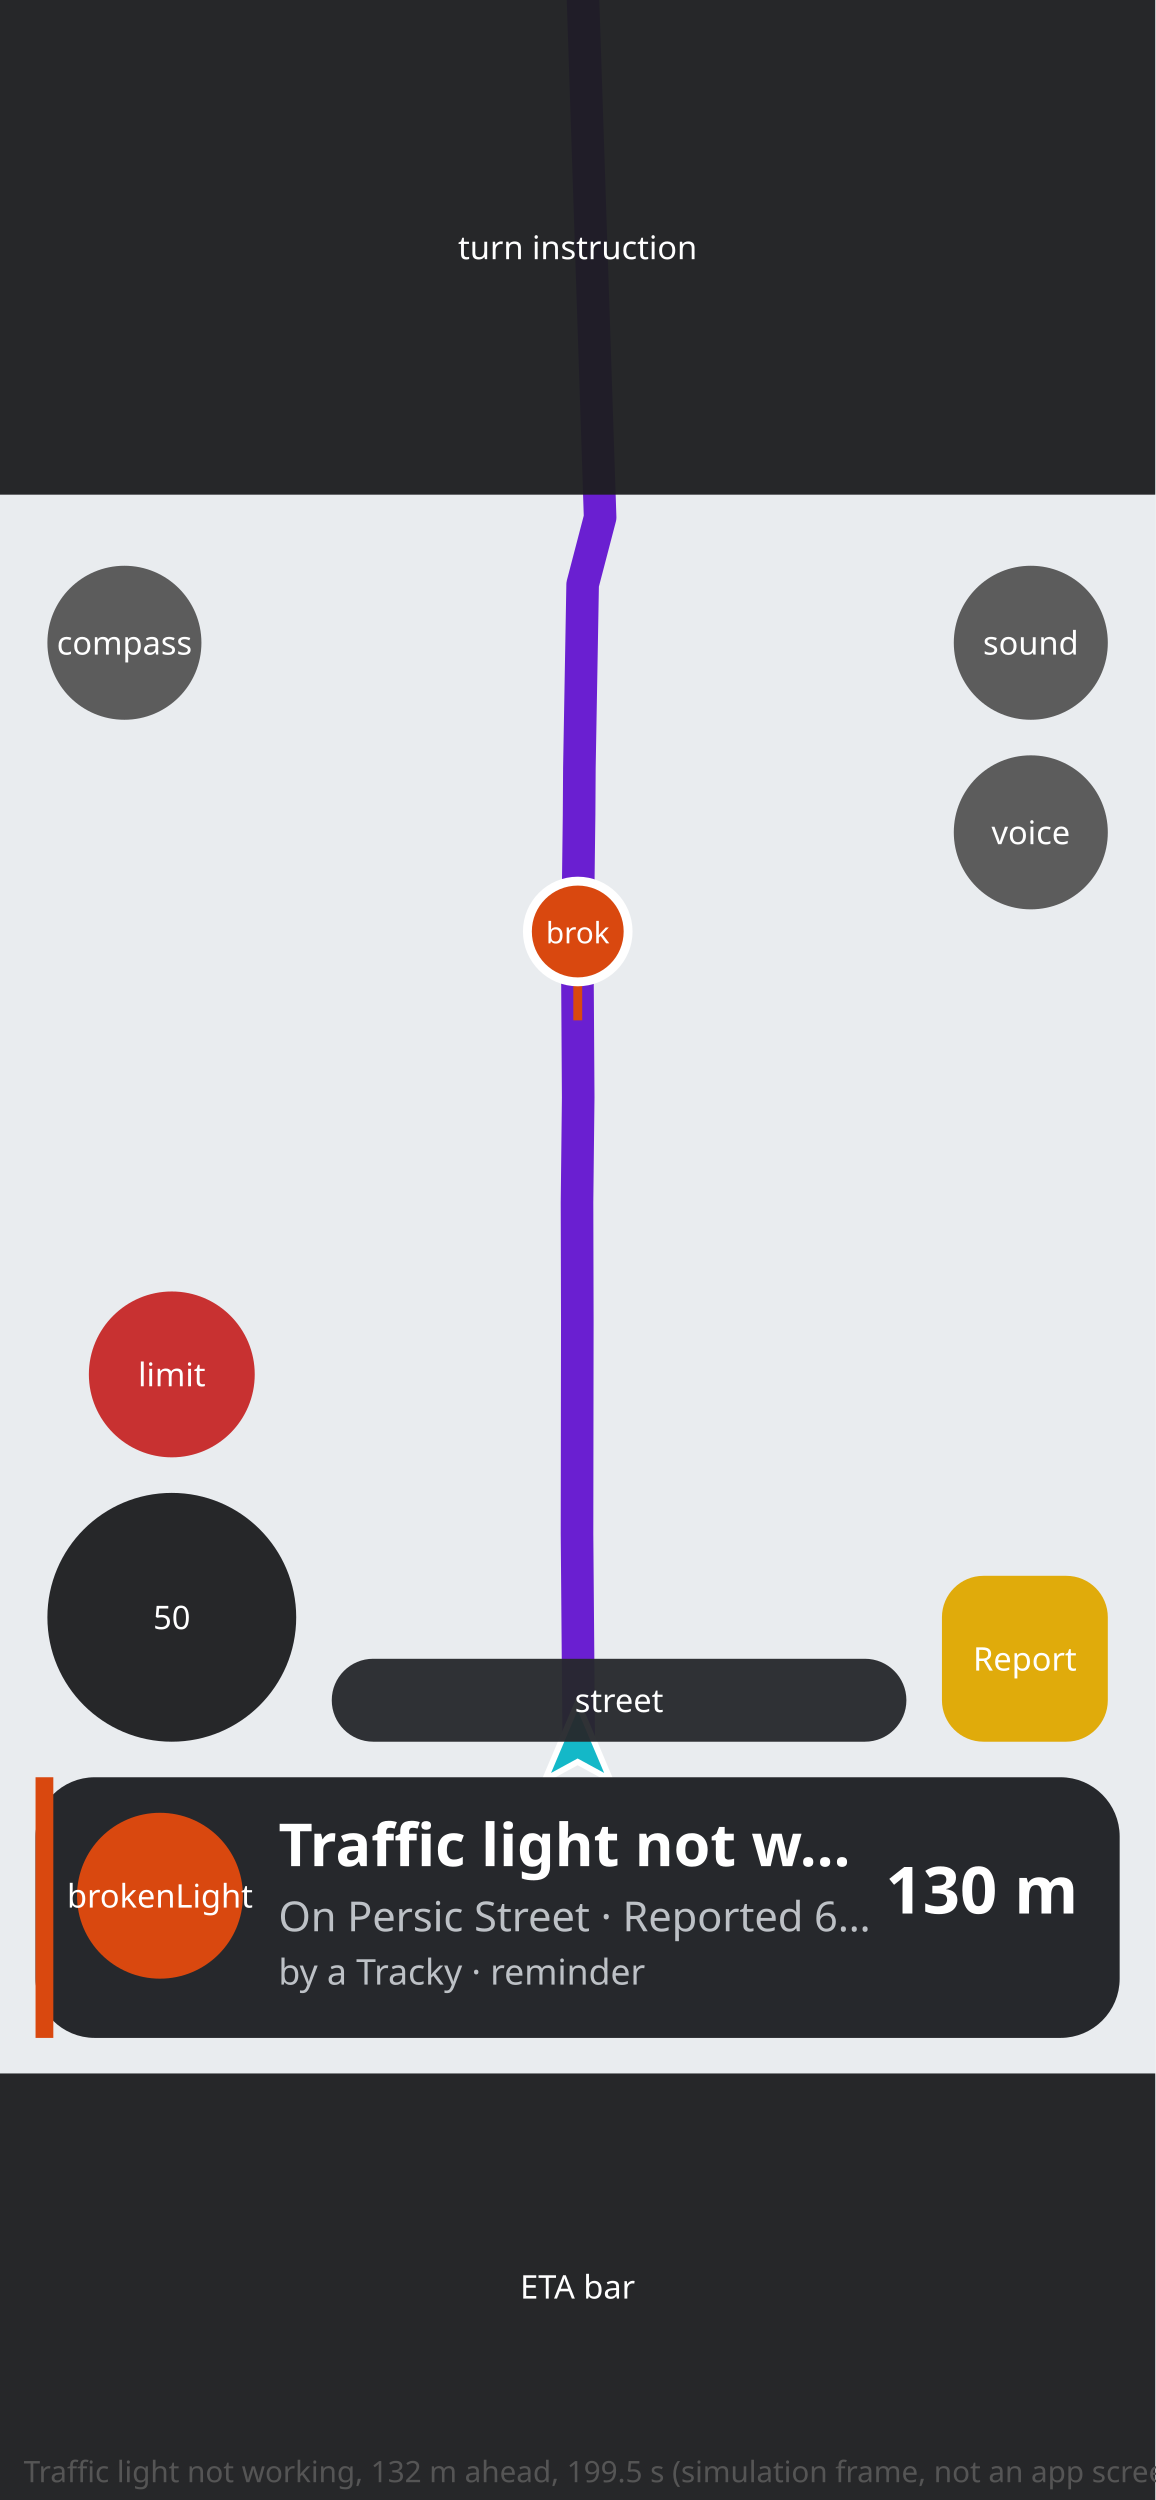
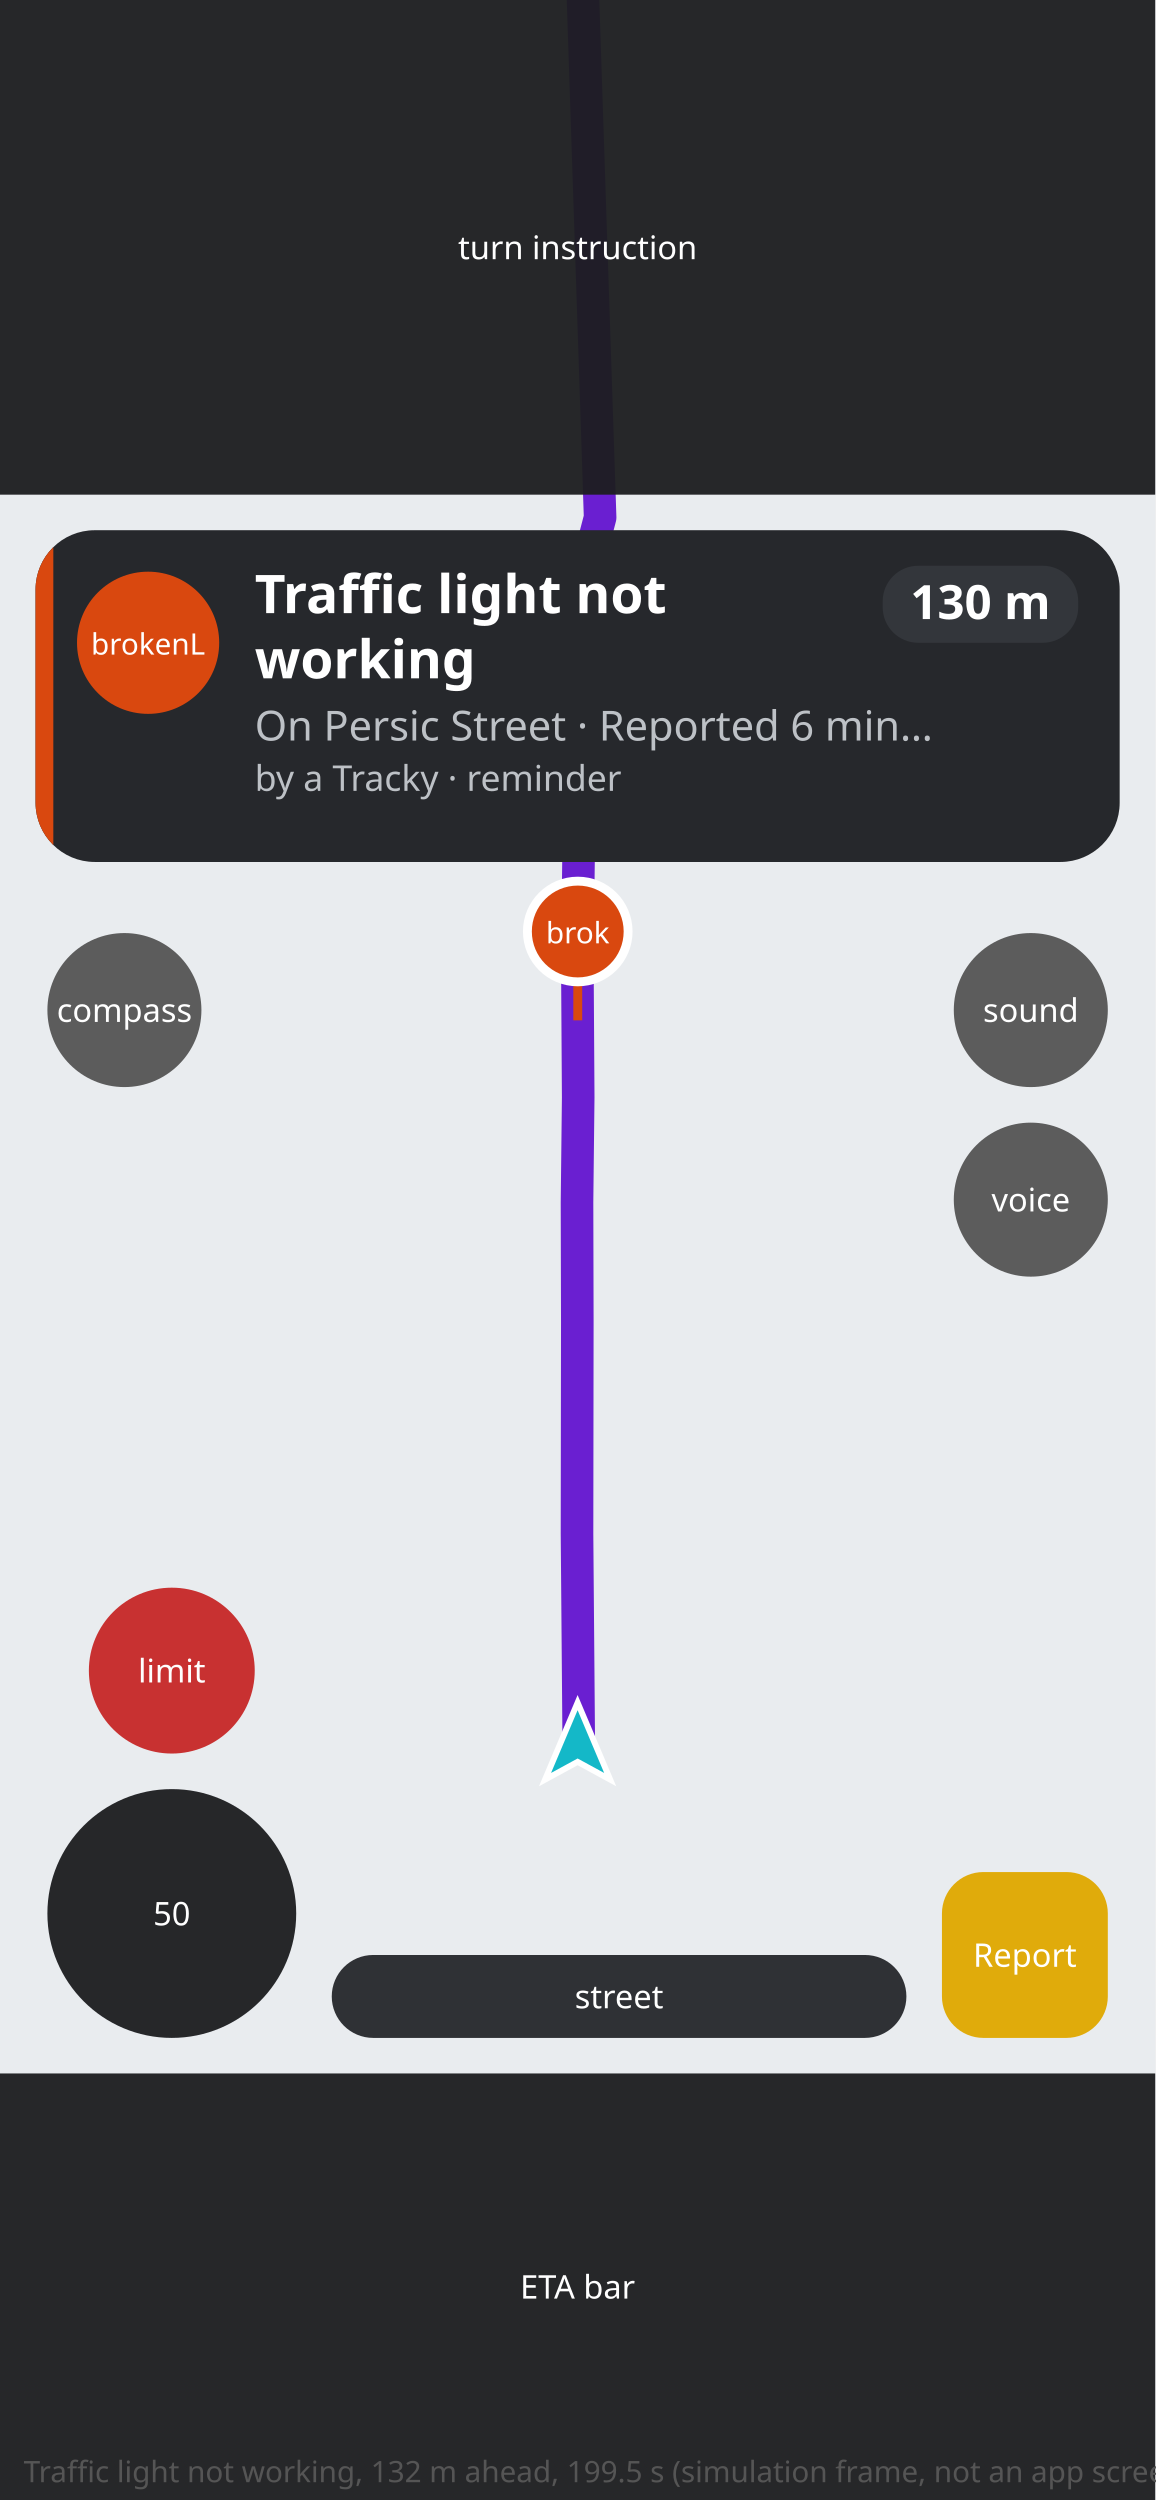
<svg xmlns="http://www.w3.org/2000/svg" width="390" height="844" viewBox="0 0 390 844">
  <rect width="100%" height="100%" fill="#E9ECEF" />
  <polyline points="195.4,589.9 194.8,517.9 194.9,446.4 194.8,405.9 195.2,370.5 194.9,323.3 195.5,275.1 195.6,259.3 196.7,197.3 202.6,174.7 196.4,-12.9 195.3,-61.0 191.8,-157.9 185.5,-248.4 185.1,-252.8 183.6,-271.9 168.8,-291.6 165.4,-333.5 163.8,-373.1 159.1,-505.8 156.3,-598.3 153.1,-681.5 152.8,-693.2 152.0,-720.1 150.5,-771.4 144.8,-916.3 144.3,-933.5 143.6,-953.6 143.3,-988.7 143.0,-1036.6 144.1,-1078.7 144.2,-1084.0 144.6,-1098.9 147.8,-1175.2 152.6,-1281.6 156.9,-1373.0 159.3,-1434.8 162.5,-1517.6 162.8,-1548.0 162.8,-1566.3 160.9,-1592.1 158.7,-1611.7 155.5,-1627.7 154.4,-1633.1 154.0,-1634.8 144.6,-1665.0 133.8,-1693.2 124.9,-1715.5 114.1,-1739.1 100.0,-1768.5 59.8,-1854.3 43.0,-1889.8 25.9,-1928.7 19.2,-1944.2 12.4,-1961.1 8.0,-1973.9 5.3,-1982.8 3.1,-1991.0 0.1,-2004.8 -3.2,-2024.9 -4.4,-2038.9 1.1,-2060.5 1.8,-2087.1 2.0,-2119.3 2.5,-2150.8 3.6,-2180.9 11.9,-2295.2 17.7,-2362.1 18.5,-2369.7 20.3,-2396.2 22.5,-2435.9 23.0,-2456.4 22.9,-2470.1 22.3,-2497.0 21.3,-2520.1 11.2,-2543.3 4.5,-2582.4 -6.0,-2641.9 -18.1,-2721.6 -20.6,-2757.1 -22.5,-2851.0 -36.1,-2998.2 -42.0,-3056.1 -23.6,-3051.3 501.2,-2907.0 515.8,-2903.1 532.0,-2898.5 550.6,-2893.3 558.4,-2889.4 568.3,-2882.2 574.2,-2877.6 560.5,-2870.3 549.3,-2861.8 533.6,-2846.1" fill="none" stroke="#6A1FD1" stroke-width="11" stroke-linejoin="round" />
  <line x1="195.05" y1="344.473" x2="195.05" y2="330.473" stroke="#D9480F" stroke-width="3" />
  <circle cx="195.05" cy="314.473" r="17" fill="#D9480F" stroke="#fff" stroke-width="3" />
  <text x="195.05" y="318.473" font-size="10" text-anchor="middle" fill="#FFFFFF" font-family="sans-serif">brok</text>
  <line x1="159.433" y1="-1437.059" x2="159.433" y2="-1451.059" stroke="#E5481F" stroke-width="3" />
  <circle cx="159.433" cy="-1467.059" r="17" fill="#E5481F" stroke="#fff" stroke-width="3" />
  <text x="159.433" y="-1463.059" font-size="10" text-anchor="middle" fill="#FFFFFF" font-family="sans-serif">cras</text>
  <polygon points="195,574.8 184,600.8 195,594.8 206,600.8" fill="#14B8C8" stroke="#fff" stroke-width="2" />
  <rect x="0" y="0" width="390" height="167" rx="0" fill="#1C1D20" opacity="0.95" />
  <text x="195" y="87.5" font-size="11" text-anchor="middle" fill="#fff" font-family="sans-serif">turn instruction</text>
  <rect x="0" y="700" width="390" height="144" rx="0" fill="#1C1D20" opacity="0.95" />
  <text x="195" y="776" font-size="11" text-anchor="middle" fill="#fff" font-family="sans-serif">ETA bar</text>
-   <rect x="16" y="191" width="52" height="52" rx="26" fill="#555" opacity="0.95" />
-   <text x="42" y="221" font-size="11" text-anchor="middle" fill="#fff" font-family="sans-serif">compass</text>
-   <rect x="322" y="191" width="52" height="52" rx="26" fill="#555" opacity="0.95" />
-   <text x="348" y="221" font-size="11" text-anchor="middle" fill="#fff" font-family="sans-serif">sound</text>
-   <rect x="322" y="255" width="52" height="52" rx="26" fill="#555" opacity="0.95" />
-   <text x="348" y="285" font-size="11" text-anchor="middle" fill="#fff" font-family="sans-serif">voice</text>
-   <rect x="30" y="436" width="56" height="56" rx="28" fill="#C62828" opacity="0.95" />
-   <text x="58" y="468" font-size="11" text-anchor="middle" fill="#fff" font-family="sans-serif">limit</text>
-   <rect x="16" y="504" width="84" height="84" rx="42" fill="#1C1D20" opacity="0.95" />
-   <text x="58" y="550" font-size="11" text-anchor="middle" fill="#fff" font-family="sans-serif">50</text>
-   <rect x="318" y="532" width="56" height="56" rx="14" fill="#E0A800" opacity="0.95" />
-   <text x="346" y="564" font-size="11" text-anchor="middle" fill="#fff" font-family="sans-serif">Report</text>
-   <rect x="112" y="560" width="194" height="28" rx="14" fill="#26282C" opacity="0.95" />
-   <text x="209" y="578" font-size="11" text-anchor="middle" fill="#fff" font-family="sans-serif">street</text>
+   <rect x="16" y="315" width="52" height="52" rx="26" fill="#555" opacity="0.95" />
+   <text x="42" y="345" font-size="11" text-anchor="middle" fill="#fff" font-family="sans-serif">compass</text>
+   <rect x="322" y="315" width="52" height="52" rx="26" fill="#555" opacity="0.95" />
+   <text x="348" y="345" font-size="11" text-anchor="middle" fill="#fff" font-family="sans-serif">sound</text>
+   <rect x="322" y="379" width="52" height="52" rx="26" fill="#555" opacity="0.95" />
+   <text x="348" y="409" font-size="11" text-anchor="middle" fill="#fff" font-family="sans-serif">voice</text>
+   <rect x="30" y="536" width="56" height="56" rx="28" fill="#C62828" opacity="0.95" />
+   <text x="58" y="568" font-size="11" text-anchor="middle" fill="#fff" font-family="sans-serif">limit</text>
+   <rect x="16" y="604" width="84" height="84" rx="42" fill="#1C1D20" opacity="0.95" />
+   <text x="58" y="650" font-size="11" text-anchor="middle" fill="#fff" font-family="sans-serif">50</text>
+   <rect x="318" y="632" width="56" height="56" rx="14" fill="#E0A800" opacity="0.95" />
+   <text x="346" y="664" font-size="11" text-anchor="middle" fill="#fff" font-family="sans-serif">Report</text>
+   <rect x="112" y="660" width="194" height="28" rx="14" fill="#26282C" opacity="0.95" />
+   <text x="209" y="678" font-size="11" text-anchor="middle" fill="#fff" font-family="sans-serif">street</text>
  <g opacity="1.00">
-     <rect x="12" y="600" width="366" height="88" rx="20" fill="#26282C" />
-     <rect x="12" y="600" width="6" height="88" fill="#D9480F" />
-     <circle cx="54" cy="640" r="28" fill="#D9480F" />
-     <text x="54" y="644" font-size="11" text-anchor="middle" fill="#FFFFFF" font-family="sans-serif">brokenLight</text>
-     <text x="94" y="630" font-size="20" font-weight="700" fill="#fff" font-family="sans-serif">Traffic light not w…</text>
-     <text x="94" y="652" font-size="14" fill="#BDC1C6" font-family="sans-serif">On Persic Street · Reported 6…</text>
-     <text x="94" y="670" font-size="12" fill="#BDC1C6" font-family="sans-serif">by a Tracky · reminder</text>
-     <text x="364" y="646" font-size="22" font-weight="700" text-anchor="end" fill="#fff" font-family="sans-serif">130 m</text>
+     <clipPath id="card">
+       <rect x="12" y="179" width="366" height="112" rx="20" />
+     </clipPath>
+     <rect x="12" y="179" width="366" height="112" rx="20" fill="#26282C" />
+     <rect x="12" y="179" width="6" height="112" fill="#D9480F" clip-path="url(#card)" />
+     <circle cx="50" cy="217" r="24" fill="#D9480F" />
+     <text x="50" y="221" font-size="10" text-anchor="middle" fill="#FFFFFF" font-family="sans-serif">brokenL</text>
+     <text x="86" y="207" font-size="18" font-weight="700" fill="#fff" font-family="sans-serif">Traffic light not</text>
+     <text x="86" y="229" font-size="18" font-weight="700" fill="#fff" font-family="sans-serif">working</text>
+     <rect x="298" y="191" width="66" height="26" rx="12" fill="#33363B" />
+     <text x="331" y="209" font-size="16" font-weight="700" text-anchor="middle" fill="#fff" font-family="sans-serif">130 m</text>
+     <text x="86" y="250" font-size="14" fill="#BDC1C6" font-family="sans-serif">On Persic Street · Reported 6 min…</text>
+     <text x="86" y="267" font-size="12" fill="#BDC1C6" font-family="sans-serif">by a Tracky · reminder</text>
  </g>
  <text x="8" y="838" font-size="10" fill="#555" font-family="sans-serif">Traffic light not working, 132 m ahead, 199.5 s (simulation frame, not an app screenshot)</text>
</svg>
